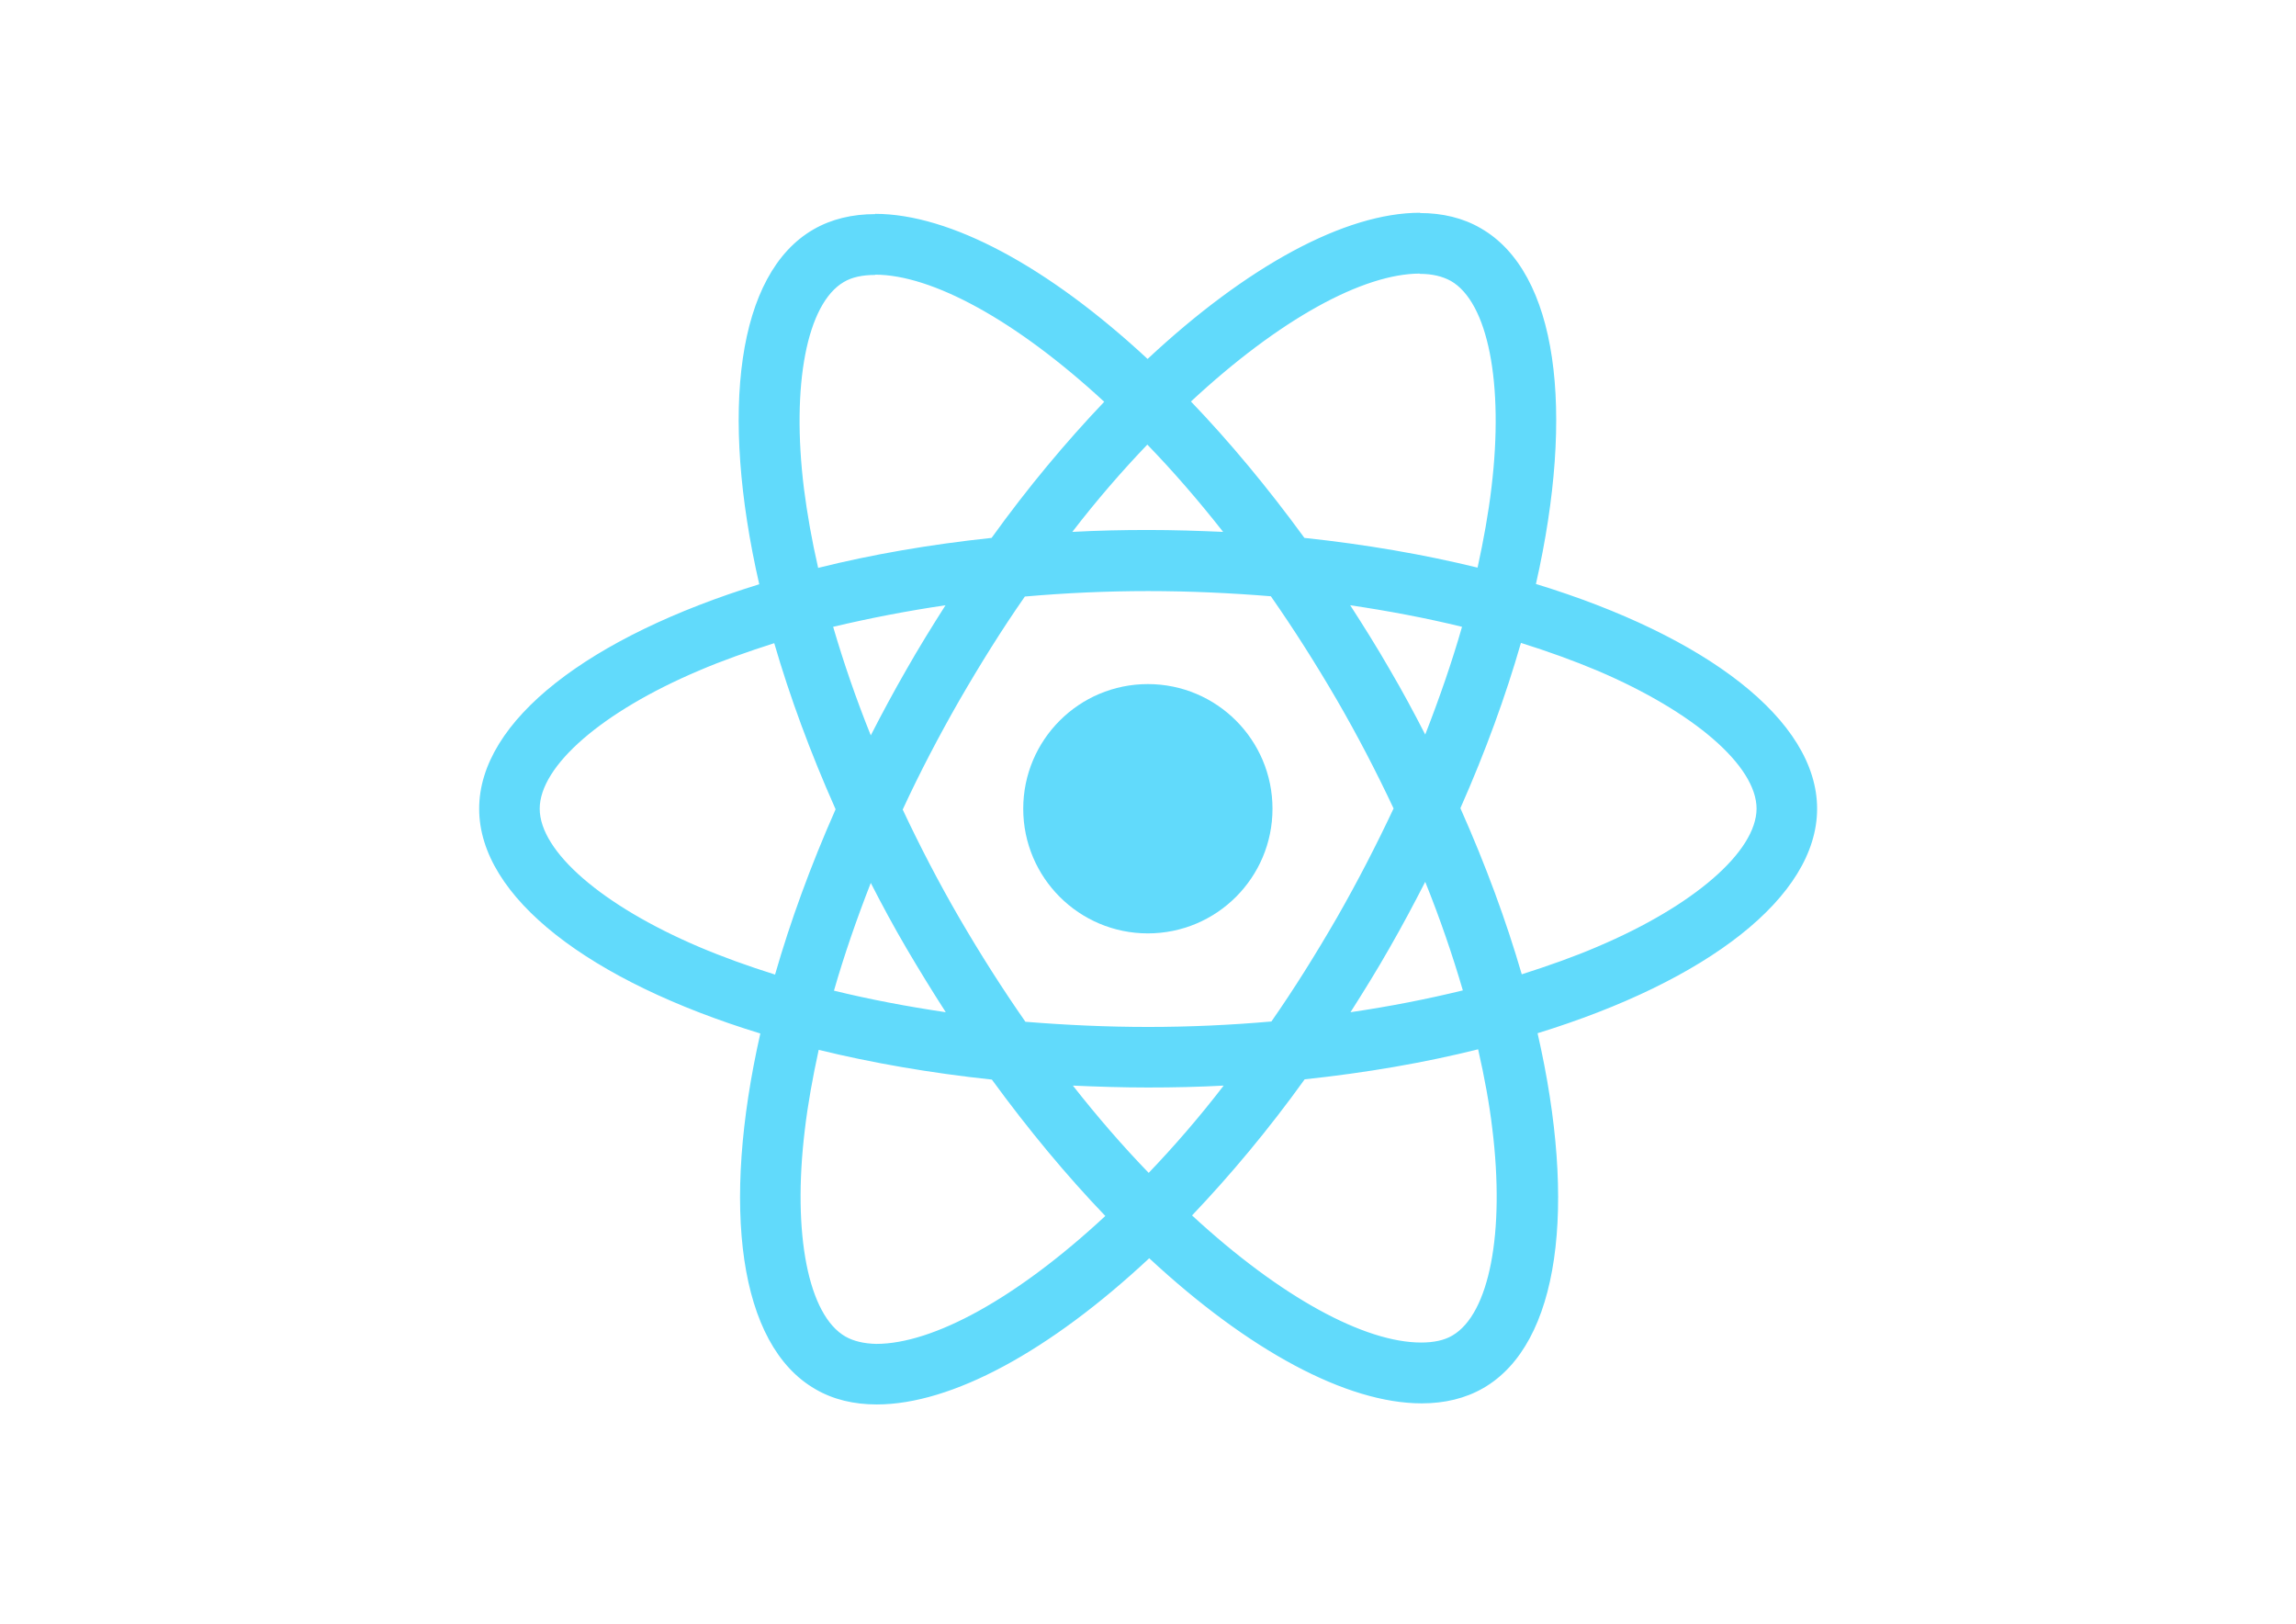
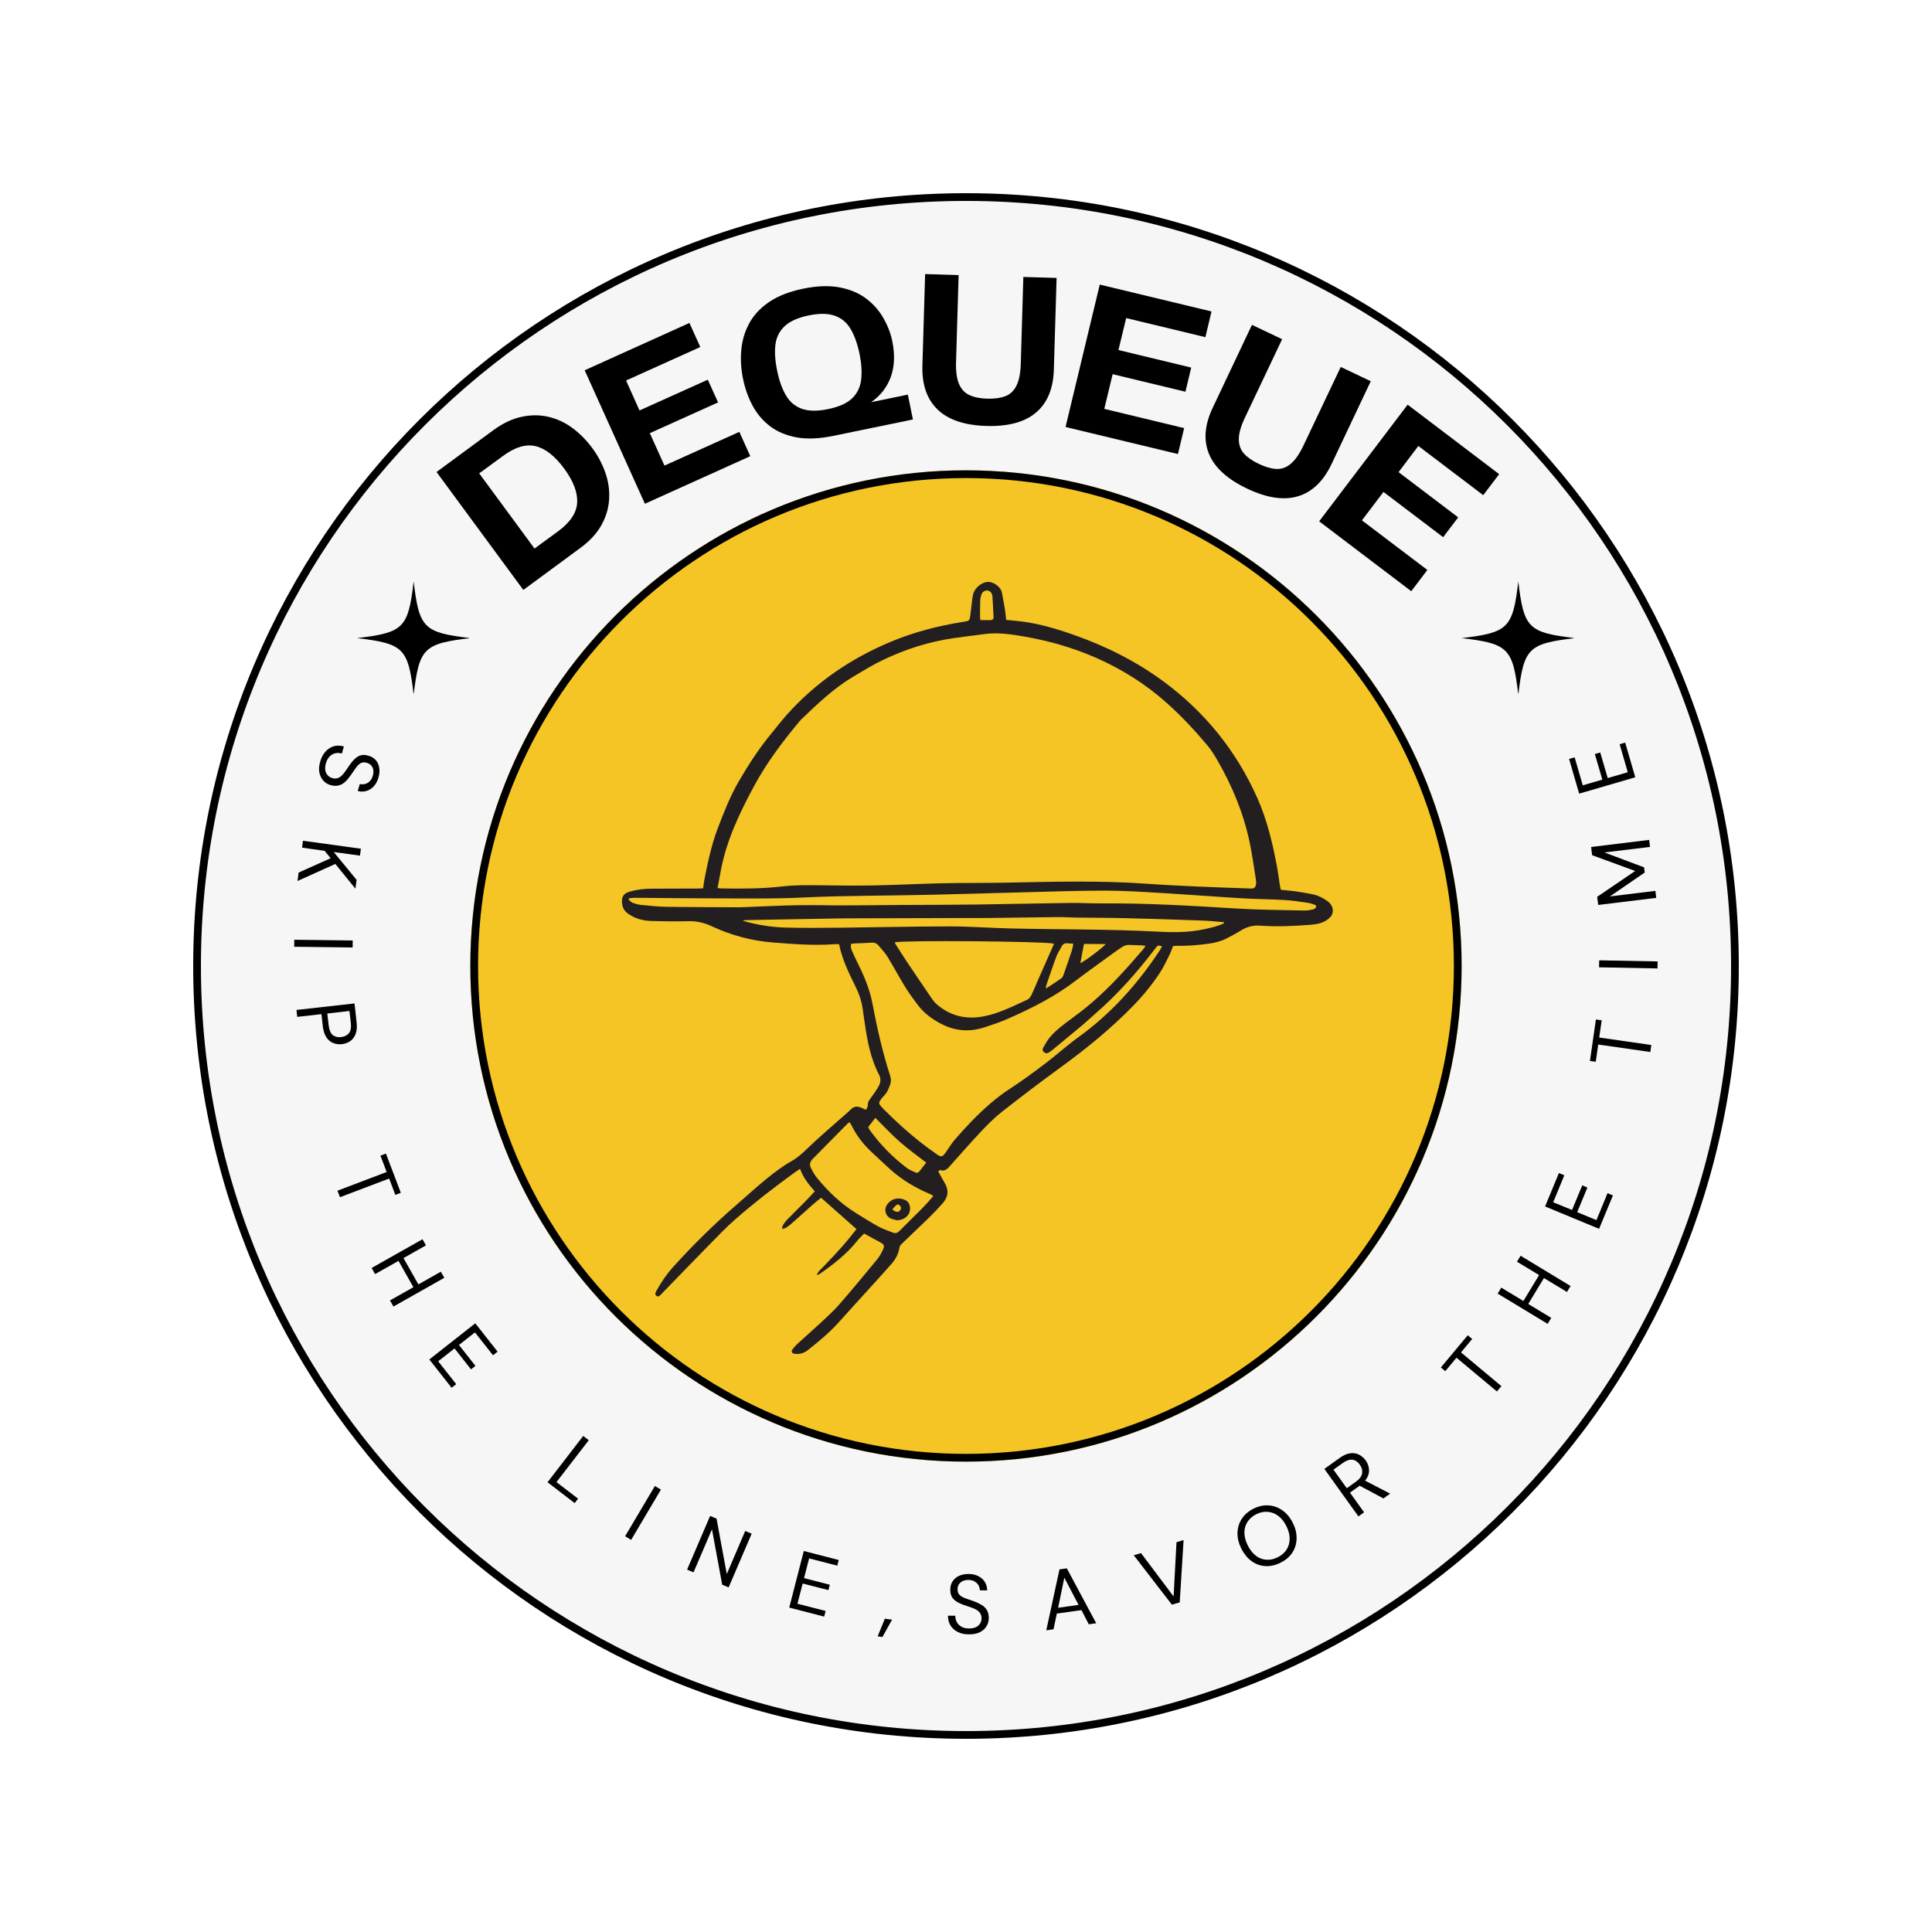
- <svg xmlns="http://www.w3.org/2000/svg" viewBox="0 0 841.9 595.3">
-   <g fill="#61DAFB">
-     <path d="M666.3 296.5c0-32.5-40.7-63.3-103.1-82.4 14.4-63.6 8-114.2-20.2-130.4-6.5-3.8-14.1-5.6-22.4-5.6v22.3c4.6 0 8.3.9 11.4 2.6 13.6 7.8 19.5 37.5 14.9 75.7-1.1 9.4-2.9 19.3-5.1 29.4-19.6-4.8-41-8.5-63.5-10.9-13.5-18.5-27.5-35.3-41.6-50 32.6-30.3 63.2-46.9 84-46.9V78c-27.5 0-63.5 19.6-99.9 53.6-36.4-33.8-72.4-53.2-99.9-53.2v22.3c20.7 0 51.4 16.5 84 46.6-14 14.7-28 31.4-41.3 49.9-22.6 2.4-44 6.1-63.6 11-2.3-10-4-19.7-5.2-29-4.7-38.2 1.1-67.9 14.6-75.8 3-1.8 6.9-2.6 11.5-2.6V78.5c-8.4 0-16 1.8-22.6 5.6-28.1 16.2-34.4 66.7-19.9 130.1-62.2 19.2-102.7 49.9-102.7 82.3 0 32.5 40.7 63.3 103.1 82.4-14.4 63.6-8 114.2 20.2 130.4 6.5 3.8 14.1 5.6 22.5 5.6 27.5 0 63.5-19.6 99.9-53.6 36.4 33.8 72.4 53.2 99.9 53.2 8.4 0 16-1.8 22.6-5.6 28.1-16.2 34.4-66.7 19.9-130.1 62-19.1 102.5-49.9 102.5-82.3zm-130.2-66.7c-3.7 12.9-8.3 26.2-13.5 39.5-4.1-8-8.4-16-13.1-24-4.6-8-9.5-15.8-14.4-23.4 14.2 2.1 27.9 4.7 41 7.9zm-45.8 106.5c-7.8 13.5-15.8 26.3-24.1 38.2-14.9 1.3-30 2-45.2 2-15.1 0-30.2-.7-45-1.9-8.3-11.9-16.4-24.6-24.2-38-7.6-13.1-14.5-26.4-20.8-39.8 6.2-13.4 13.2-26.8 20.7-39.9 7.8-13.5 15.8-26.3 24.1-38.2 14.9-1.3 30-2 45.2-2 15.1 0 30.2.7 45 1.9 8.3 11.9 16.4 24.6 24.2 38 7.6 13.1 14.5 26.4 20.8 39.8-6.3 13.4-13.2 26.8-20.7 39.9zm32.3-13c5.4 13.4 10 26.8 13.8 39.8-13.1 3.2-26.9 5.9-41.2 8 4.9-7.7 9.8-15.6 14.4-23.7 4.6-8 8.9-16.1 13-24.1zM421.2 430c-9.3-9.6-18.6-20.3-27.8-32 9 .4 18.2.7 27.5.7 9.4 0 18.7-.2 27.8-.7-9 11.7-18.3 22.4-27.5 32zm-74.4-58.9c-14.2-2.1-27.9-4.7-41-7.9 3.7-12.9 8.3-26.2 13.5-39.5 4.1 8 8.4 16 13.1 24 4.7 8 9.5 15.8 14.4 23.4zM420.7 163c9.3 9.6 18.6 20.3 27.8 32-9-.4-18.2-.7-27.5-.7-9.4 0-18.7.2-27.8.7 9-11.7 18.3-22.4 27.5-32zm-74 58.9c-4.9 7.7-9.8 15.6-14.4 23.7-4.6 8-8.9 16-13 24-5.4-13.4-10-26.8-13.8-39.8 13.1-3.1 26.9-5.8 41.2-7.9zm-90.5 125.2c-35.4-15.1-58.3-34.9-58.3-50.6 0-15.7 22.9-35.6 58.3-50.6 8.6-3.7 18-7 27.7-10.1 5.7 19.6 13.2 40 22.5 60.9-9.2 20.8-16.6 41.1-22.2 60.6-9.9-3.1-19.3-6.5-28-10.2zM310 490c-13.6-7.8-19.5-37.5-14.9-75.7 1.1-9.4 2.9-19.3 5.1-29.4 19.6 4.8 41 8.5 63.5 10.9 13.5 18.5 27.5 35.3 41.6 50-32.6 30.3-63.2 46.9-84 46.9-4.5-.1-8.3-1-11.3-2.7zm237.2-76.2c4.7 38.2-1.1 67.9-14.6 75.8-3 1.8-6.9 2.6-11.5 2.6-20.7 0-51.4-16.5-84-46.6 14-14.7 28-31.4 41.3-49.9 22.6-2.4 44-6.1 63.6-11 2.3 10.1 4.1 19.8 5.2 29.1zm38.5-66.7c-8.6 3.7-18 7-27.7 10.1-5.7-19.6-13.2-40-22.5-60.9 9.2-20.8 16.6-41.1 22.2-60.6 9.9 3.1 19.3 6.5 28.1 10.2 35.4 15.1 58.3 34.9 58.3 50.6-.1 15.7-23 35.6-58.4 50.6zM320.8 78.4z" />
-     <circle cx="420.9" cy="296.5" r="45.7" />
-     <path d="M520.5 78.1z" />
-   </g>
+ <svg xmlns="http://www.w3.org/2000/svg" width="500" zoomAndPan="magnify" viewBox="0 0 375 375" height="500" preserveAspectRatio="xMidYMid meet" version="1.0">
+   <defs>
+     <g />
+     <clipPath id="6018c66139">
+       <path d="M 37.5 37.5 L 337.5 37.5 L 337.5 337.5 L 37.5 337.5 Z M 37.5 37.5 " clip-rule="nonzero" />
+     </clipPath>
+     <clipPath id="5f23333860">
+       <path d="M 187.5 37.5 C 104.656 37.5 37.5 104.656 37.5 187.5 C 37.5 270.344 104.656 337.5 187.5 337.5 C 270.344 337.5 337.5 270.344 337.5 187.5 C 337.5 104.656 270.344 37.5 187.5 37.5 Z M 187.5 37.5 " clip-rule="nonzero" />
+     </clipPath>
+     <clipPath id="a6bf96ab4d">
+       <path d="M 91.289 91.289 L 283.711 91.289 L 283.711 283.711 L 91.289 283.711 Z M 91.289 91.289 " clip-rule="nonzero" />
+     </clipPath>
+     <clipPath id="8ae31420de">
+       <path d="M 187.5 91.289 C 134.363 91.289 91.289 134.363 91.289 187.5 C 91.289 240.637 134.363 283.711 187.5 283.711 C 240.637 283.711 283.711 240.637 283.711 187.5 C 283.711 134.363 240.637 91.289 187.5 91.289 Z M 187.5 91.289 " clip-rule="nonzero" />
+     </clipPath>
+     <clipPath id="6e539b2091">
+       <path d="M 91.289 91.289 L 283.699 91.289 L 283.699 283.699 L 91.289 283.699 Z M 91.289 91.289 " clip-rule="nonzero" />
+     </clipPath>
+     <clipPath id="e418432362">
+       <path d="M 187.496 91.289 C 134.363 91.289 91.289 134.363 91.289 187.496 C 91.289 240.629 134.363 283.699 187.496 283.699 C 240.629 283.699 283.699 240.629 283.699 187.496 C 283.699 134.363 240.629 91.289 187.496 91.289 Z M 187.496 91.289 " clip-rule="nonzero" />
+     </clipPath>
+     <clipPath id="bac389363c">
+       <path d="M 69.301 112.863 L 91.051 112.863 L 91.051 134.613 L 69.301 134.613 Z M 69.301 112.863 " clip-rule="nonzero" />
+     </clipPath>
+     <clipPath id="00733f9943">
+       <path d="M 283.711 112.863 L 305.461 112.863 L 305.461 134.613 L 283.711 134.613 Z M 283.711 112.863 " clip-rule="nonzero" />
+     </clipPath>
+     <clipPath id="ae78143a9e">
+       <path d="M 120.723 112.945 L 258.703 112.945 L 258.703 262.805 L 120.723 262.805 Z M 120.723 112.945 " clip-rule="nonzero" />
+     </clipPath>
+   </defs>
+   <g clip-path="url(#6018c66139)">
+     <g clip-path="url(#5f23333860)">
+       <path fill="#f6f6f6" d="M 37.5 37.5 L 337.5 37.5 L 337.5 337.5 L 37.5 337.5 Z M 37.5 37.5 " fill-opacity="1" fill-rule="nonzero" />
+       <path stroke-linecap="butt" transform="matrix(0.75, 0, 0, 0.75, 37.5, 37.5)" fill="none" stroke-linejoin="miter" d="M 200 0 C 89.542 0 -0 89.542 -0 200 C -0 310.458 89.542 400 200 400 C 310.458 400 400 310.458 400 200 C 400 89.542 310.458 0 200 0 Z M 200 0 " stroke="#000000" stroke-width="4" stroke-opacity="1" stroke-miterlimit="4" />
+     </g>
+   </g>
+   <g clip-path="url(#a6bf96ab4d)">
+     <g clip-path="url(#8ae31420de)">
+       <path fill="#f4c524" d="M 91.289 91.289 L 283.711 91.289 L 283.711 283.711 L 91.289 283.711 Z M 91.289 91.289 " fill-opacity="1" fill-rule="nonzero" />
+     </g>
+   </g>
+   <g clip-path="url(#6e539b2091)">
+     <g clip-path="url(#e418432362)">
+       <path stroke-linecap="butt" transform="matrix(0.75, 0, 0, 0.75, 91.2909, 91.29089)" fill="none" stroke-linejoin="miter" d="M 128.274 -0.002 C 57.43 -0.002 -0.002 57.43 -0.002 128.274 C -0.002 199.117 57.43 256.544 128.274 256.544 C 199.117 256.544 256.544 199.117 256.544 128.274 C 256.544 57.43 199.117 -0.002 128.274 -0.002 Z M 128.274 -0.002 " stroke="#000000" stroke-width="4" stroke-opacity="1" stroke-miterlimit="4" />
+     </g>
+   </g>
+   <g clip-path="url(#bac389363c)">
+     <path fill="#000000" d="M 80.293 112.863 C 79.223 121.918 78.352 122.785 69.301 123.855 C 69.32 123.859 69.336 123.863 69.355 123.863 C 78.355 124.934 79.223 125.816 80.293 134.848 C 81.363 125.797 82.23 124.93 91.285 123.855 C 82.23 122.785 81.363 121.918 80.293 112.863 Z M 80.293 112.863 " fill-opacity="1" fill-rule="nonzero" />
+   </g>
+   <g fill="#000000" fill-opacity="1">
+     <g transform="translate(99.57681, 115.974)">
+       <g>
+         <path d="M -3.828 -32.469 C -1.961 -33.832 -0.125 -34.703 1.688 -35.078 C 3.5 -35.461 5.238 -35.457 6.906 -35.062 C 8.582 -34.664 10.133 -33.938 11.562 -32.875 C 12.988 -31.812 14.258 -30.523 15.375 -29.016 C 16.488 -27.504 17.336 -25.906 17.922 -24.219 C 18.516 -22.531 18.758 -20.816 18.656 -19.078 C 18.551 -17.336 18.051 -15.66 17.156 -14.047 C 16.258 -12.43 14.879 -10.941 13.016 -9.578 L 2 -1.469 L -14.844 -24.359 Z M 8.781 -12.875 C 11.125 -14.602 12.348 -16.453 12.453 -18.422 C 12.555 -20.391 11.719 -22.586 9.938 -25.016 C 8.125 -27.473 6.27 -28.926 4.375 -29.375 C 2.477 -29.82 0.367 -29.188 -1.953 -27.469 L -6.562 -24.094 L 4.172 -9.5 Z M 8.781 -12.875 " />
+       </g>
+     </g>
+   </g>
+   <g fill="#000000" fill-opacity="1">
+     <g transform="translate(122.9103, 98.79385)">
+       <g>
+         <path d="M 6.062 -8.422 L 20.594 -14.969 L 22.719 -10.25 L 2.266 -1.016 L -9.422 -26.922 L 10.906 -36.109 L 13.016 -31.438 L -1.391 -24.938 L 1.219 -19.125 L 14.469 -25.094 L 16.469 -20.688 L 3.219 -14.719 Z M 6.062 -8.422 " />
+       </g>
+     </g>
+   </g>
+   <g fill="#000000" fill-opacity="1">
+     <g transform="translate(145.2416, 88.00057)">
+       <g>
+         <path d="M -1.016 -14.453 C -1.41 -16.348 -1.523 -18.211 -1.359 -20.047 C -1.203 -21.891 -0.691 -23.613 0.172 -25.219 C 1.047 -26.832 2.332 -28.219 4.031 -29.375 C 5.738 -30.539 7.953 -31.406 10.672 -31.969 C 13.336 -32.52 15.688 -32.602 17.719 -32.219 C 19.75 -31.832 21.461 -31.113 22.859 -30.062 C 24.254 -29.008 25.367 -27.754 26.203 -26.297 C 27.047 -24.836 27.629 -23.328 27.953 -21.766 C 28.484 -19.148 28.383 -16.836 27.656 -14.828 C 26.926 -12.828 25.656 -11.195 23.844 -9.938 L 30.969 -11.406 L 31.953 -6.578 L 16.547 -3.406 C 13.828 -2.844 11.457 -2.738 9.438 -3.094 C 7.426 -3.457 5.711 -4.164 4.297 -5.219 C 2.879 -6.281 1.738 -7.602 0.875 -9.188 C 0.008 -10.781 -0.617 -12.535 -1.016 -14.453 Z M 5.609 -16.031 C 5.992 -14.133 6.555 -12.551 7.297 -11.281 C 8.035 -10.008 9.066 -9.133 10.391 -8.656 C 11.711 -8.188 13.41 -8.164 15.484 -8.594 C 17.578 -9.02 19.125 -9.707 20.125 -10.656 C 21.133 -11.613 21.727 -12.82 21.906 -14.281 C 22.082 -15.75 21.977 -17.43 21.594 -19.328 C 21.188 -21.273 20.613 -22.875 19.875 -24.125 C 19.145 -25.375 18.129 -26.234 16.828 -26.703 C 15.523 -27.18 13.828 -27.207 11.734 -26.781 C 9.66 -26.352 8.109 -25.66 7.078 -24.703 C 6.055 -23.754 5.453 -22.555 5.266 -21.109 C 5.086 -19.672 5.203 -17.977 5.609 -16.031 Z M 5.609 -16.031 " />
+       </g>
+     </g>
+   </g>
+   <g fill="#000000" fill-opacity="1">
+     <g transform="translate(176.3807, 81.53924)">
+       <g>
+         <path d="M 2.656 -10.578 L 3.188 -28.344 L 9.688 -28.141 L 9.188 -11.281 C 9.133 -9.457 9.328 -8.031 9.766 -7 C 10.211 -5.977 10.891 -5.258 11.797 -4.844 C 12.711 -4.426 13.875 -4.195 15.281 -4.156 C 16.676 -4.125 17.836 -4.285 18.766 -4.641 C 19.691 -4.992 20.406 -5.672 20.906 -6.672 C 21.414 -7.68 21.695 -9.098 21.75 -10.922 L 22.25 -27.781 L 28.703 -27.594 L 28.172 -9.828 C 28.066 -6.129 26.922 -3.348 24.734 -1.484 C 22.555 0.379 19.352 1.254 15.125 1.141 C 10.875 1.016 7.707 -0.039 5.625 -2.031 C 3.539 -4.031 2.551 -6.879 2.656 -10.578 Z M 2.656 -10.578 " />
+       </g>
+     </g>
+   </g>
+   <g fill="#000000" fill-opacity="1">
+     <g transform="translate(204.4023, 82.30004)">
+       <g>
+         <path d="M 9.938 -2.938 L 25.438 0.797 L 24.234 5.828 L 2.422 0.578 L 9.062 -27.062 L 30.75 -21.844 L 29.562 -16.859 L 14.188 -20.562 L 12.688 -14.359 L 26.812 -10.953 L 25.688 -6.266 L 11.562 -9.672 Z M 9.938 -2.938 " />
+       </g>
+     </g>
+   </g>
+   <g fill="#000000" fill-opacity="1">
+     <g transform="translate(228.7052, 87.74342)">
+       <g>
+         <path d="M 6.688 -8.609 L 14.297 -24.688 L 20.156 -21.906 L 12.922 -6.656 C 12.141 -5.008 11.75 -3.625 11.75 -2.5 C 11.75 -1.375 12.082 -0.441 12.75 0.297 C 13.414 1.035 14.383 1.707 15.656 2.312 C 16.914 2.906 18.047 3.227 19.047 3.281 C 20.047 3.332 20.973 3 21.828 2.281 C 22.691 1.562 23.516 0.379 24.297 -1.266 L 31.531 -16.516 L 37.359 -13.75 L 29.75 2.328 C 28.164 5.66 26 7.742 23.25 8.578 C 20.5 9.41 17.211 8.922 13.391 7.109 C 9.547 5.285 7.07 3.039 5.969 0.375 C 4.863 -2.281 5.102 -5.273 6.688 -8.609 Z M 6.688 -8.609 " />
+       </g>
+     </g>
+   </g>
+   <g fill="#000000" fill-opacity="1">
+     <g transform="translate(254.0649, 99.68796)">
+       <g>
+         <path d="M 10.281 1.312 L 22.984 10.938 L 19.859 15.062 L 1.984 1.5 L 19.156 -21.141 L 36.922 -7.656 L 33.828 -3.578 L 21.234 -13.125 L 17.391 -8.047 L 28.969 0.734 L 26.047 4.578 L 14.469 -4.203 Z M 10.281 1.312 " />
+       </g>
+     </g>
+   </g>
+   <g fill="#000000" fill-opacity="1">
+     <g transform="translate(63.68465, 143.2473)">
+       <g>
+         <path d="M -1.531 4.578 C -1.301 3.773 -0.953 3.117 -0.484 2.609 C -0.023 2.109 0.504 1.77 1.109 1.594 C 1.723 1.426 2.375 1.441 3.062 1.641 L 2.672 3.016 C 2.242 2.891 1.82 2.867 1.406 2.953 C 1 3.047 0.633 3.25 0.312 3.562 C -0.008 3.883 -0.254 4.328 -0.422 4.891 C -0.641 5.629 -0.629 6.254 -0.391 6.766 C -0.148 7.273 0.234 7.609 0.766 7.766 C 1.191 7.891 1.562 7.895 1.875 7.781 C 2.195 7.664 2.484 7.473 2.734 7.203 C 2.992 6.941 3.242 6.625 3.484 6.25 C 3.734 5.875 4.004 5.484 4.297 5.078 C 4.836 4.316 5.379 3.797 5.922 3.516 C 6.461 3.242 7.082 3.211 7.781 3.422 C 8.363 3.566 8.844 3.844 9.219 4.25 C 9.594 4.664 9.828 5.164 9.922 5.75 C 10.023 6.344 9.973 6.992 9.766 7.703 C 9.566 8.391 9.258 8.953 8.844 9.391 C 8.438 9.836 7.961 10.133 7.422 10.281 C 6.879 10.438 6.32 10.438 5.75 10.281 L 6.156 8.922 C 6.445 9.004 6.758 9.008 7.094 8.938 C 7.438 8.875 7.75 8.707 8.031 8.438 C 8.32 8.176 8.535 7.812 8.672 7.344 C 8.859 6.75 8.848 6.219 8.641 5.75 C 8.43 5.281 8.055 4.969 7.516 4.812 C 7.047 4.676 6.645 4.703 6.312 4.891 C 5.988 5.078 5.676 5.383 5.375 5.812 C 5.082 6.25 4.738 6.742 4.344 7.297 C 4.02 7.766 3.672 8.172 3.297 8.516 C 2.93 8.859 2.516 9.086 2.047 9.203 C 1.578 9.328 1.035 9.301 0.422 9.125 C -0.086 8.977 -0.531 8.703 -0.906 8.297 C -1.289 7.891 -1.551 7.367 -1.688 6.734 C -1.82 6.109 -1.77 5.391 -1.531 4.578 Z M -1.531 4.578 " />
+       </g>
+     </g>
+   </g>
+   <g fill="#000000" fill-opacity="1">
+     <g transform="translate(58.98126, 162.0013)">
+       <g>
+         <path d="M -0.172 1.188 L 11.062 2.734 L 10.891 4.078 L 5.797 3.375 L 10.234 8.781 L 10 10.484 L 6.109 5.688 L -1.234 9 L -1.016 7.359 L 5.203 4.578 L 4.031 3.141 L -0.344 2.531 Z M -0.172 1.188 " />
+       </g>
+     </g>
+   </g>
+   <g fill="#000000" fill-opacity="1">
+     <g transform="translate(57.13508, 181.2022)">
+       <g>
+         <path d="M -0.016 1.203 L 11.328 1.344 L 11.312 2.703 L -0.031 2.562 Z M -0.016 1.203 " />
+       </g>
+     </g>
+   </g>
+   <g fill="#000000" fill-opacity="1">
+     <g transform="translate(57.40519, 194.8281)">
+       <g>
+         <path d="M 0.141 1.203 L 11.406 -0.062 L 11.812 3.625 C 11.914 4.5 11.852 5.238 11.625 5.844 C 11.406 6.445 11.062 6.91 10.594 7.234 C 10.125 7.566 9.582 7.77 8.969 7.844 C 8.352 7.906 7.785 7.832 7.266 7.625 C 6.742 7.414 6.301 7.039 5.938 6.5 C 5.582 5.957 5.352 5.242 5.25 4.359 L 4.984 2.016 L 0.281 2.547 Z M 6.125 1.891 L 6.391 4.203 C 6.492 5.098 6.754 5.719 7.172 6.062 C 7.598 6.406 8.145 6.539 8.812 6.469 C 9.488 6.383 9.992 6.129 10.328 5.703 C 10.672 5.273 10.789 4.613 10.688 3.719 L 10.422 1.406 Z M 6.125 1.891 " />
+       </g>
+     </g>
+   </g>
+   <g fill="#000000" fill-opacity="1">
+     <g transform="translate(60.33197, 213.8531)">
+       <g />
+     </g>
+   </g>
+   <g fill="#000000" fill-opacity="1">
+     <g transform="translate(64.12722, 227.5023)">
+       <g>
+         <path d="M 1.375 3.609 L 10.922 -0.016 L 9.719 -3.188 L 10.781 -3.594 L 13.672 4.016 L 12.609 4.422 L 11.406 1.25 L 1.859 4.875 Z M 1.375 3.609 " />
+       </g>
+     </g>
+   </g>
+   <g fill="#000000" fill-opacity="1">
+     <g transform="translate(71.53764, 245.0673)">
+       <g>
+         <path d="M 0.594 1.047 L 10.469 -4.531 L 11.141 -3.344 L 6.781 -0.875 L 9.672 4.234 L 14.031 1.766 L 14.703 2.953 L 4.828 8.531 L 4.156 7.344 L 8.703 4.781 L 5.812 -0.328 L 1.266 2.234 Z M 0.594 1.047 " />
+       </g>
+     </g>
+   </g>
+   <g fill="#000000" fill-opacity="1">
+     <g transform="translate(82.58119, 262.9154)">
+       <g>
+         <path d="M 0.75 0.953 L 9.672 -6.062 L 14 -0.562 L 13.109 0.141 L 9.609 -4.297 L 6.5 -1.859 L 9.703 2.203 L 8.844 2.875 L 5.641 -1.188 L 2.469 1.312 L 5.969 5.75 L 5.078 6.453 Z M 0.75 0.953 " />
+       </g>
+     </g>
+   </g>
+   <g fill="#000000" fill-opacity="1">
+     <g transform="translate(94.92097, 277.3683)">
+       <g />
+     </g>
+   </g>
+   <g fill="#000000" fill-opacity="1">
+     <g transform="translate(105.323, 286.9693)">
+       <g>
+         <path d="M 0.953 0.734 L 7.875 -8.25 L 8.953 -7.422 L 2.688 0.703 L 6.875 3.922 L 6.219 4.781 Z M 0.953 0.734 " />
+       </g>
+     </g>
+   </g>
+   <g fill="#000000" fill-opacity="1">
+     <g transform="translate(120.3, 297.5749)">
+       <g>
+         <path d="M 1.031 0.609 L 6.812 -9.141 L 7.984 -8.438 L 2.203 1.312 Z M 1.031 0.609 " />
+       </g>
+     </g>
+   </g>
+   <g fill="#000000" fill-opacity="1">
+     <g transform="translate(132.2542, 304.1933)">
+       <g>
+         <path d="M 1.109 0.469 L 5.578 -9.953 L 6.828 -9.422 L 8.812 1.328 L 12.391 -7.031 L 13.641 -6.5 L 9.172 3.922 L 7.922 3.391 L 5.938 -7.359 L 2.359 1 Z M 1.109 0.469 " />
+       </g>
+     </g>
+   </g>
+   <g fill="#000000" fill-opacity="1">
+     <g transform="translate(152.0172, 311.7346)">
+       <g>
+         <path d="M 1.172 0.297 L 4 -10.688 L 10.781 -8.938 L 10.5 -7.844 L 5.031 -9.25 L 4.047 -5.422 L 9.047 -4.141 L 8.781 -3.094 L 3.781 -4.375 L 2.766 -0.453 L 8.234 0.953 L 7.953 2.047 Z M 1.172 0.297 " />
+       </g>
+     </g>
+   </g>
+   <g fill="#000000" fill-opacity="1">
+     <g transform="translate(170.5736, 315.7099)">
+       <g>
+         <path d="M -0.219 1.906 L 1.172 -1.516 L 2.578 -1.328 L 0.703 2.031 Z M -0.219 1.906 " />
+       </g>
+     </g>
+   </g>
+   <g fill="#000000" fill-opacity="1">
+     <g transform="translate(183.2478, 316.9915)">
+       <g>
+         <path d="M 4.812 0.234 C 3.977 0.234 3.254 0.078 2.641 -0.234 C 2.035 -0.547 1.566 -0.969 1.234 -1.5 C 0.91 -2.039 0.75 -2.672 0.75 -3.391 L 2.172 -3.375 C 2.172 -2.926 2.27 -2.516 2.469 -2.141 C 2.664 -1.773 2.961 -1.477 3.359 -1.25 C 3.754 -1.02 4.242 -0.906 4.828 -0.906 C 5.598 -0.895 6.191 -1.07 6.609 -1.438 C 7.035 -1.801 7.254 -2.258 7.266 -2.812 C 7.273 -3.258 7.18 -3.617 6.984 -3.891 C 6.785 -4.172 6.523 -4.398 6.203 -4.578 C 5.879 -4.754 5.504 -4.91 5.078 -5.047 C 4.648 -5.18 4.203 -5.332 3.734 -5.5 C 2.859 -5.812 2.211 -6.191 1.797 -6.641 C 1.391 -7.098 1.191 -7.688 1.203 -8.406 C 1.191 -9.008 1.332 -9.547 1.625 -10.016 C 1.926 -10.492 2.344 -10.859 2.875 -11.109 C 3.414 -11.359 4.055 -11.484 4.797 -11.484 C 5.516 -11.473 6.141 -11.328 6.672 -11.047 C 7.211 -10.773 7.629 -10.398 7.922 -9.922 C 8.211 -9.441 8.359 -8.898 8.359 -8.297 L 6.938 -8.312 C 6.938 -8.625 6.859 -8.93 6.703 -9.234 C 6.547 -9.547 6.301 -9.801 5.969 -10 C 5.645 -10.207 5.238 -10.316 4.75 -10.328 C 4.125 -10.336 3.613 -10.18 3.219 -9.859 C 2.82 -9.535 2.617 -9.094 2.609 -8.531 C 2.609 -8.039 2.742 -7.664 3.016 -7.406 C 3.285 -7.145 3.664 -6.926 4.156 -6.75 C 4.656 -6.582 5.227 -6.383 5.875 -6.156 C 6.406 -5.957 6.883 -5.723 7.312 -5.453 C 7.75 -5.191 8.086 -4.852 8.328 -4.438 C 8.566 -4.031 8.68 -3.508 8.672 -2.875 C 8.672 -2.332 8.523 -1.82 8.234 -1.344 C 7.953 -0.863 7.523 -0.477 6.953 -0.188 C 6.379 0.102 5.664 0.242 4.812 0.234 Z M 4.812 0.234 " />
+       </g>
+     </g>
+   </g>
+   <g fill="#000000" fill-opacity="1">
+     <g transform="translate(202.599, 316.5069)">
+       <g>
+         <path d="M 0.484 -0.062 L 3.047 -11.891 L 4.469 -12.094 L 10.172 -1.438 L 8.734 -1.234 L 7.312 -3.984 L 2.531 -3.312 L 1.891 -0.266 Z M 2.781 -4.438 L 6.75 -5 L 3.984 -10.281 Z M 2.781 -4.438 " />
+       </g>
+     </g>
+   </g>
+   <g fill="#000000" fill-opacity="1">
+     <g transform="translate(223.0456, 312.8274)">
+       <g>
+         <path d="M 4.422 -1.359 L -2.984 -10.953 L -1.578 -11.375 L 4.75 -2.953 L 5.312 -13.484 L 6.688 -13.906 L 5.938 -1.812 Z M 4.422 -1.359 " />
+       </g>
+     </g>
+   </g>
+   <g fill="#000000" fill-opacity="1">
+     <g transform="translate(242.7748, 305.9939)">
+       <g>
+         <path d="M 5.766 -2.672 C 4.766 -2.172 3.781 -1.953 2.812 -2.016 C 1.844 -2.078 0.953 -2.398 0.141 -2.984 C -0.66 -3.578 -1.32 -4.391 -1.844 -5.422 C -2.352 -6.453 -2.598 -7.461 -2.578 -8.453 C -2.555 -9.453 -2.281 -10.363 -1.75 -11.188 C -1.219 -12.008 -0.453 -12.672 0.547 -13.172 C 1.547 -13.66 2.531 -13.867 3.5 -13.797 C 4.469 -13.723 5.359 -13.395 6.172 -12.812 C 6.984 -12.238 7.645 -11.438 8.156 -10.406 C 8.676 -9.375 8.922 -8.352 8.891 -7.344 C 8.867 -6.344 8.594 -5.438 8.062 -4.625 C 7.531 -3.812 6.766 -3.16 5.766 -2.672 Z M 5.234 -3.734 C 5.973 -4.098 6.539 -4.586 6.938 -5.203 C 7.344 -5.828 7.547 -6.531 7.547 -7.312 C 7.555 -8.094 7.344 -8.914 6.906 -9.781 C 6.477 -10.645 5.953 -11.305 5.328 -11.766 C 4.703 -12.234 4.02 -12.492 3.281 -12.547 C 2.551 -12.609 1.816 -12.457 1.078 -12.094 C 0.336 -11.719 -0.234 -11.219 -0.641 -10.594 C -1.047 -9.969 -1.242 -9.27 -1.234 -8.5 C -1.234 -7.727 -1.02 -6.91 -0.594 -6.047 C -0.156 -5.18 0.367 -4.508 0.984 -4.031 C 1.598 -3.562 2.273 -3.301 3.016 -3.25 C 3.754 -3.195 4.492 -3.359 5.234 -3.734 Z M 5.234 -3.734 " />
+       </g>
+     </g>
+   </g>
+   <g fill="#000000" fill-opacity="1">
+     <g transform="translate(262.6854, 295.0364)">
+       <g>
+         <path d="M 0.984 -0.703 L -5.625 -9.922 L -2.656 -12.047 C -1.938 -12.566 -1.266 -12.867 -0.641 -12.953 C -0.023 -13.047 0.539 -12.961 1.062 -12.703 C 1.582 -12.453 2.023 -12.078 2.391 -11.578 C 2.805 -11.004 3.023 -10.367 3.047 -9.672 C 3.066 -8.984 2.812 -8.305 2.281 -7.641 L 7.141 -5.125 L 5.844 -4.188 L 1.234 -6.656 L 1.156 -6.609 L -0.656 -5.312 L 2.078 -1.5 Z M -1.281 -6.172 L 0.516 -7.453 C 1.223 -7.961 1.617 -8.504 1.703 -9.078 C 1.785 -9.66 1.633 -10.219 1.25 -10.75 C 0.863 -11.301 0.395 -11.617 -0.156 -11.703 C -0.707 -11.785 -1.348 -11.566 -2.078 -11.047 L -3.859 -9.781 Z M -1.281 -6.172 " />
+       </g>
+     </g>
+   </g>
+   <g fill="#000000" fill-opacity="1">
+     <g transform="translate(278.034, 283.039)">
+       <g />
+     </g>
+   </g>
+   <g fill="#000000" fill-opacity="1">
+     <g transform="translate(288.0783, 273.0481)">
+       <g>
+         <path d="M 2.469 -2.969 L -5.375 -9.516 L -7.547 -6.906 L -8.406 -7.625 L -3.188 -13.875 L -2.328 -13.156 L -4.5 -10.547 L 3.344 -4 Z M 2.469 -2.969 " />
+       </g>
+     </g>
+   </g>
+   <g fill="#000000" fill-opacity="1">
+     <g transform="translate(299.771, 257.9901)">
+       <g>
+         <path d="M 0.625 -1.031 L -9.078 -6.906 L -8.375 -8.062 L -4.078 -5.469 L -1.031 -10.5 L -5.328 -13.094 L -4.625 -14.25 L 5.078 -8.375 L 4.375 -7.219 L -0.094 -9.922 L -3.141 -4.891 L 1.328 -2.188 Z M 0.625 -1.031 " />
+       </g>
+     </g>
+   </g>
+   <g fill="#000000" fill-opacity="1">
+     <g transform="translate(309.9288, 239.6235)">
+       <g>
+         <path d="M 0.453 -1.109 L -10.031 -5.453 L -7.344 -11.938 L -6.297 -11.5 L -8.453 -6.266 L -4.797 -4.766 L -2.812 -9.547 L -1.812 -9.125 L -3.797 -4.344 L -0.062 -2.797 L 2.094 -8.031 L 3.141 -7.594 Z M 0.453 -1.109 " />
+       </g>
+     </g>
+   </g>
+   <g fill="#000000" fill-opacity="1">
+     <g transform="translate(316.4868, 221.7858)">
+       <g />
+     </g>
+   </g>
+   <g fill="#000000" fill-opacity="1">
+     <g transform="translate(319.7796, 208.0068)">
+       <g>
+         <path d="M 0.547 -3.812 L -9.562 -5.266 L -10.047 -1.922 L -11.172 -2.078 L -10.016 -10.125 L -8.891 -9.969 L -9.375 -6.625 L 0.734 -5.172 Z M 0.547 -3.812 " />
+       </g>
+     </g>
+   </g>
+   <g fill="#000000" fill-opacity="1">
+     <g transform="translate(321.7013, 189.1751)">
+       <g>
+         <path d="M 0.016 -1.203 L -11.328 -1.422 L -11.297 -2.781 L 0.047 -2.562 Z M 0.016 -1.203 " />
+       </g>
+     </g>
+   </g>
+   <g fill="#000000" fill-opacity="1">
+     <g transform="translate(321.6197, 175.4622)">
+       <g>
+         <path d="M -0.141 -1.188 L -11.406 0.188 L -11.609 -1.391 L -4.234 -6.406 L -12.594 -9.469 L -12.781 -11.062 L -1.516 -12.438 L -1.359 -11.078 L -10.203 -10 L -2.5 -7.109 L -2.375 -6.109 L -9.141 -1.469 L -0.312 -2.547 Z M -0.141 -1.188 " />
+       </g>
+     </g>
+   </g>
+   <g fill="#000000" fill-opacity="1">
+     <g transform="translate(317.747, 152.0281)">
+       <g>
+         <path d="M -0.344 -1.156 L -11.234 2.016 L -13.188 -4.719 L -12.109 -5.031 L -10.531 0.406 L -6.734 -0.703 L -8.188 -5.672 L -7.141 -5.969 L -5.688 -1 L -1.797 -2.141 L -3.375 -7.578 L -2.297 -7.891 Z M -0.344 -1.156 " />
+       </g>
+     </g>
+   </g>
+   <g clip-path="url(#00733f9943)">
+     <path fill="#000000" d="M 294.703 112.863 C 293.629 121.918 292.762 122.785 283.711 123.855 C 283.727 123.859 283.746 123.863 283.766 123.863 C 292.766 124.934 293.633 125.816 294.703 134.848 C 295.773 125.797 296.641 124.93 305.695 123.855 C 296.641 122.785 295.773 121.918 294.703 112.863 Z M 294.703 112.863 " fill-opacity="1" fill-rule="nonzero" />
+   </g>
+   <g clip-path="url(#ae78143a9e)">
+     <path fill="#231f20" d="M 210.398 183.215 C 210.16 184.488 209.93 185.711 209.691 186.965 C 210.602 186.559 214.309 183.758 214.598 183.242 C 213.16 183.234 211.754 183.227 210.398 183.215 Z M 190.289 120.355 C 190.984 120.359 191.57 120.363 192.156 120.367 C 192.535 120.367 192.871 120.25 192.852 119.812 C 192.793 118.398 192.703 116.984 192.621 115.57 C 192.617 115.512 192.582 115.453 192.562 115.395 C 192.41 114.941 192.098 114.668 191.621 114.617 C 191.199 114.574 190.688 114.871 190.523 115.324 C 190.379 115.723 190.281 116.156 190.262 116.582 C 190.219 117.629 190.23 118.676 190.227 119.727 C 190.227 119.902 190.262 120.078 190.289 120.355 Z M 203.02 191.883 C 204.105 191.164 205.062 190.555 205.984 189.902 C 206.191 189.754 206.34 189.465 206.43 189.211 C 206.988 187.641 207.531 186.062 208.055 184.477 C 208.184 184.082 208.227 183.656 208.328 183.16 C 207.887 183.137 207.551 183.137 207.223 183.098 C 206.703 183.035 206.324 183.203 206.078 183.68 C 205.727 184.363 205.281 185.016 205.012 185.73 C 204.328 187.551 203.719 189.402 203.086 191.246 C 203.039 191.379 203.055 191.531 203.02 191.883 Z M 179.785 225.668 C 178.035 224.301 176.242 223.031 174.602 221.586 C 172.969 220.152 171.488 218.543 169.906 216.973 C 169.438 217.578 168.973 218.176 168.512 218.773 C 168.645 219.016 168.73 219.219 168.855 219.391 C 170.898 222.227 173.324 224.684 176.121 226.777 C 176.582 227.121 177.16 227.312 177.688 227.566 C 177.977 227.707 178.219 227.648 178.422 227.391 C 178.875 226.812 179.332 226.242 179.785 225.668 Z M 237.559 179.215 C 237.562 179.145 237.566 179.074 237.57 179.004 C 236.25 178.895 234.934 178.734 233.609 178.688 C 228.684 178.512 223.758 178.344 218.832 178.223 C 215.422 178.137 212.012 178.145 208.602 178.098 C 207.551 178.086 206.496 177.992 205.445 178.004 C 200.855 178.051 196.27 178.129 191.68 178.184 C 189.758 178.203 187.836 178.184 185.914 178.191 C 178.723 178.211 171.527 178.23 164.336 178.25 C 163.715 178.254 163.094 178.266 162.473 178.273 C 160.336 178.312 158.199 178.352 156.059 178.387 C 152.281 178.453 148.5 178.52 144.723 178.594 C 144.535 178.602 144.352 178.68 144.168 178.723 C 146.926 179.516 149.711 179.969 152.527 180.043 C 156.09 180.133 159.656 180.102 163.223 180.062 C 170.262 179.992 177.297 179.82 184.336 179.812 C 188.051 179.809 191.77 180.094 195.488 180.191 C 205.215 180.453 214.953 180.309 224.68 180.832 C 227.711 180.996 230.758 181.012 233.758 180.359 C 235.055 180.074 236.352 179.789 237.559 179.215 Z M 164.922 217.82 C 164.746 217.934 164.602 217.996 164.504 218.098 C 162.238 220.387 159.969 222.672 157.719 224.973 C 157.25 225.453 157.074 226.07 157.391 226.688 C 157.738 227.371 158.113 228.062 158.598 228.648 C 160.77 231.297 163.223 233.648 166.152 235.461 C 167.598 236.359 169.039 237.27 170.535 238.086 C 171.422 238.566 172.402 238.871 173.344 239.258 C 173.883 239.477 174.254 239.27 174.645 238.867 C 176.051 237.43 177.504 236.039 178.922 234.613 C 179.699 233.832 180.441 233.016 181.125 232.176 C 181.016 232.047 180.984 231.984 180.934 231.961 C 180.742 231.863 180.543 231.777 180.344 231.691 C 177.652 230.539 175.156 229.055 172.957 227.117 C 171.75 226.051 170.609 224.906 169.414 223.832 C 167.738 222.324 166.363 220.59 165.348 218.57 C 165.227 218.332 165.082 218.102 164.922 217.82 Z M 122.141 174.34 C 122.105 174.441 122.066 174.539 122.027 174.637 C 122.277 174.836 122.492 175.109 122.773 175.215 C 123.293 175.414 123.84 175.582 124.387 175.637 C 126.02 175.801 127.656 175.984 129.297 176.008 C 134.008 176.082 138.719 176.078 143.43 176.105 C 143.867 176.105 144.301 176.086 144.734 176.066 C 148.078 175.941 151.418 175.762 154.766 175.699 C 157.738 175.648 160.715 175.746 163.691 175.738 C 167.473 175.73 171.254 175.676 175.035 175.652 C 179.719 175.625 184.398 175.637 189.082 175.574 C 195.25 175.492 201.418 175.34 207.586 175.262 C 209.723 175.23 211.863 175.367 214 175.352 C 222.656 175.285 231.289 175.809 239.926 176.34 C 244.344 176.613 248.785 176.625 253.215 176.73 C 253.766 176.742 254.328 176.641 254.863 176.516 C 255.094 176.461 255.395 176.238 255.453 176.031 C 255.551 175.684 255.168 175.605 254.918 175.523 C 254.562 175.402 254.207 175.285 253.84 175.234 C 252.336 175.031 250.836 174.781 249.324 174.691 C 246.602 174.531 243.871 174.527 241.148 174.363 C 236.043 174.059 230.945 173.66 225.84 173.355 C 222.098 173.133 218.352 172.875 214.605 172.871 C 209.305 172.863 204.008 173.062 198.707 173.195 C 192.852 173.34 186.996 173.516 181.137 173.664 C 172.648 173.879 164.152 173.801 155.664 174.215 C 150.652 174.465 145.621 174.383 140.602 174.383 C 134.805 174.379 129.004 174.305 123.207 174.262 C 122.852 174.262 122.496 174.316 122.141 174.34 Z M 173.656 182.906 C 173.711 183.02 173.75 183.129 173.812 183.223 C 174.527 184.348 175.227 185.48 175.969 186.59 C 177.621 189.059 179.289 191.52 180.973 193.973 C 181.25 194.375 181.598 194.75 181.973 195.062 C 184.566 197.23 187.559 197.902 190.84 197.293 C 193.891 196.727 196.625 195.297 199.41 194.035 C 199.734 193.887 200.016 193.5 200.18 193.16 C 200.668 192.16 201.082 191.121 201.531 190.102 C 202.531 187.836 203.531 185.574 204.531 183.312 C 204.547 183.273 204.504 183.203 204.488 183.148 C 202.145 182.695 175.523 182.473 173.656 182.906 Z M 165.215 183.18 C 165.023 183.84 165.273 184.355 165.496 184.855 C 165.965 185.902 166.469 186.93 166.973 187.961 C 168.047 190.172 168.902 192.461 169.359 194.883 C 170.25 199.605 171.316 204.281 172.793 208.859 C 172.984 209.445 172.969 210.008 172.754 210.586 C 172.473 211.34 172.188 212.09 171.59 212.676 C 171.348 212.914 171.141 213.191 170.938 213.465 C 170.555 213.969 170.559 214.199 170.969 214.695 C 171.184 214.957 171.43 215.199 171.672 215.441 C 173.793 217.574 176.012 219.605 178.371 221.477 C 179.461 222.344 180.582 223.176 181.727 223.973 C 182.73 224.668 182.906 224.609 183.598 223.637 C 184.172 222.828 184.676 221.961 185.32 221.215 C 187.473 218.73 189.723 216.336 192.223 214.188 C 193.473 213.117 194.766 212.137 196.152 211.238 C 198.516 209.707 200.781 208.02 203.027 206.32 C 205.125 204.727 207.07 202.934 209.207 201.398 C 215.59 196.812 220.738 191.086 225.051 184.562 C 225.23 184.285 225.379 183.988 225.547 183.684 C 224.715 183.453 224.727 183.465 224.273 184.059 C 220.746 188.68 216.918 193.02 212.512 196.832 C 211.738 197.5 211.004 198.215 210.219 198.871 C 208.25 200.523 206.262 202.156 204.277 203.789 C 204.062 203.969 203.832 204.129 203.598 204.277 C 203.277 204.477 202.957 204.492 202.652 204.242 C 202.324 203.98 202.32 203.641 202.508 203.324 C 202.898 202.66 203.258 201.961 203.746 201.375 C 204.973 199.918 206.504 198.801 208.031 197.68 C 209.305 196.746 210.559 195.777 211.762 194.754 C 215.488 191.598 218.715 187.949 221.891 184.254 C 222.043 184.078 222.156 183.871 222.344 183.59 C 221.996 183.543 221.762 183.5 221.527 183.488 C 220.812 183.457 220.098 183.465 219.387 183.414 C 218.805 183.371 218.285 183.488 217.805 183.812 C 217.496 184.02 217.18 184.215 216.879 184.434 C 214.148 186.422 211.387 188.371 208.699 190.418 C 204.699 193.469 200.25 195.703 195.676 197.719 C 194.18 198.383 192.617 198.906 191.059 199.414 C 188.184 200.344 185.398 200.148 182.688 198.734 C 180.922 197.816 179.367 196.672 178.164 195.09 C 177.305 193.953 176.453 192.801 175.707 191.59 C 174.504 189.637 173.43 187.609 172.23 185.656 C 171.746 184.871 171.082 184.203 170.492 183.488 C 170.125 183.051 169.656 182.926 169.082 182.973 C 168.062 183.055 167.035 183.07 166.016 183.117 C 165.746 183.129 165.473 183.16 165.215 183.18 Z M 139.277 172.363 C 139.641 172.406 139.82 172.441 140.004 172.445 C 143.973 172.512 147.941 172.508 151.891 172.051 C 154.27 171.777 156.652 171.801 159.043 171.832 C 162.574 171.879 166.109 171.926 169.641 171.859 C 174.102 171.773 178.559 171.535 183.02 171.438 C 187.113 171.348 191.207 171.402 195.297 171.324 C 204.379 171.145 213.457 170.887 222.535 171.531 C 225.781 171.762 229.031 171.918 232.281 172.066 C 235.781 172.227 239.285 172.34 242.785 172.461 C 243.422 172.484 243.703 172.258 243.797 171.645 C 243.84 171.375 243.824 171.086 243.781 170.812 C 243.379 168.34 243.059 165.844 242.535 163.395 C 241.336 157.773 239.16 152.52 236.285 147.555 C 235.711 146.566 235.102 145.574 234.371 144.699 C 231.922 141.773 229.309 138.988 226.469 136.445 C 222.398 132.801 217.809 129.918 212.816 127.711 C 208.379 125.75 203.738 124.418 198.965 123.578 C 196.344 123.117 193.699 122.715 191.02 123.078 C 189.055 123.344 187.086 123.574 185.125 123.859 C 180.367 124.543 175.828 125.988 171.496 128.043 C 169.488 128.996 167.578 130.168 165.664 131.305 C 161.848 133.574 158.668 136.629 155.484 139.672 C 155.375 139.777 155.277 139.898 155.176 140.02 C 151.871 143.973 148.781 148.09 146.332 152.637 C 143.594 157.719 141.113 162.914 139.977 168.637 C 139.738 169.848 139.523 171.059 139.277 172.363 Z M 168.086 215.418 C 168.219 215.121 168.453 214.848 168.438 214.59 C 168.395 213.855 168.82 213.387 169.207 212.859 C 169.699 212.188 170.188 211.504 170.578 210.773 C 170.938 210.102 171.016 209.375 170.633 208.637 C 169 205.508 168.355 202.098 167.852 198.652 C 167.715 197.734 167.582 196.812 167.457 195.891 C 167.242 194.309 166.73 192.844 166.016 191.406 C 164.738 188.824 163.461 186.234 162.867 183.262 C 162.582 183.262 162.285 183.238 161.988 183.262 C 158.016 183.57 154.051 183.246 150.102 182.941 C 145.969 182.625 141.98 181.574 138.207 179.809 C 136.75 179.125 135.266 178.758 133.633 178.801 C 131.246 178.867 128.855 178.832 126.473 178.766 C 124.84 178.719 123.289 178.32 121.922 177.352 C 121.215 176.852 120.82 176.207 120.742 175.344 C 120.621 174 121.035 173.398 122.34 173.031 C 123.691 172.648 125.074 172.5 126.473 172.492 C 129.418 172.477 132.367 172.477 135.312 172.465 C 135.68 172.465 136.047 172.441 136.484 172.422 C 136.566 171.805 136.617 171.227 136.73 170.664 C 137.398 167.32 138.094 163.992 139.312 160.789 C 140.516 157.629 141.746 154.488 143.453 151.559 C 145.348 148.312 147.391 145.172 149.797 142.281 C 150.766 141.109 151.68 139.891 152.691 138.762 C 158.309 132.484 165.078 127.84 172.836 124.594 C 177.379 122.691 182.102 121.461 186.957 120.703 C 188.176 120.512 188.191 120.527 188.355 119.305 C 188.523 118.074 188.621 116.836 188.82 115.617 C 189.031 114.305 190.203 113.219 191.492 112.973 C 192.664 112.754 194.246 113.855 194.465 115 C 194.68 116.125 194.887 117.25 195.07 118.383 C 195.172 118.992 195.211 119.609 195.289 120.32 C 195.875 120.379 196.449 120.441 197.023 120.492 C 200.852 120.812 204.508 121.867 208.117 123.121 C 214.484 125.328 220.457 128.297 225.891 132.312 C 233.918 138.246 239.984 145.781 244.043 154.887 C 245.895 159.035 246.957 163.445 247.805 167.898 C 248.055 169.207 248.215 170.531 248.426 171.848 C 248.469 172.117 248.547 172.383 248.617 172.707 C 249.621 172.812 250.605 172.891 251.582 173.027 C 252.684 173.188 253.785 173.375 254.875 173.602 C 255.887 173.816 256.793 174.297 257.637 174.891 C 258.625 175.586 258.977 176.684 258.48 177.637 C 258.316 177.949 258.02 178.207 257.738 178.43 C 256.723 179.242 255.492 179.41 254.254 179.508 C 251.035 179.758 247.812 179.902 244.594 179.668 C 243.195 179.566 241.977 179.902 240.809 180.637 C 239.918 181.195 238.984 181.688 238.043 182.168 C 236.988 182.707 235.852 182.988 234.676 183.156 C 232.582 183.457 230.484 183.617 228.375 183.586 C 228.16 183.582 227.945 183.613 227.691 183.637 C 227.445 184.242 227.238 184.859 226.949 185.434 C 226.379 186.57 225.848 187.734 225.152 188.789 C 223.668 191.043 221.977 193.141 220.09 195.086 C 215.648 199.668 210.715 203.656 205.562 207.398 C 201.801 210.133 198.102 212.953 194.441 215.824 C 193.012 216.949 191.707 218.258 190.457 219.586 C 188.395 221.773 186.418 224.043 184.414 226.285 C 183.906 226.859 183.422 227.418 182.527 227.121 C 182.434 227.09 182.281 227.246 182.105 227.348 C 182.535 228.121 182.906 228.863 183.34 229.57 C 184.207 230.973 184.066 232.293 183.016 233.504 C 182.16 234.484 181.262 235.43 180.332 236.336 C 178.559 238.07 176.746 239.762 174.965 241.488 C 174.777 241.664 174.613 241.938 174.578 242.184 C 174.395 243.434 173.789 244.469 172.98 245.387 C 171.676 246.879 170.332 248.34 169 249.812 C 166.941 252.09 164.867 254.352 162.82 256.637 C 161.012 258.66 158.926 260.371 156.812 262.051 C 156.082 262.633 155.23 262.898 154.289 262.773 C 153.652 262.691 153.496 262.328 153.891 261.816 C 154.195 261.426 154.535 261.059 154.898 260.727 C 156.414 259.348 157.957 258.004 159.453 256.605 C 160.652 255.488 161.875 254.375 162.949 253.137 C 165.41 250.309 167.805 247.418 170.188 244.523 C 170.676 243.938 171.07 243.25 171.387 242.551 C 171.734 241.789 171.605 241.555 170.859 241.137 C 169.859 240.578 168.848 240.043 167.723 239.434 C 167.297 239.875 166.816 240.305 166.422 240.801 C 164.355 243.41 161.762 245.418 159.055 247.301 C 158.945 247.375 158.797 247.391 158.523 247.484 C 158.895 246.609 159.555 246.18 160.055 245.621 C 160.57 245.043 161.129 244.5 161.656 243.938 C 162.207 243.348 162.75 242.75 163.285 242.145 C 163.801 241.566 164.305 240.977 164.797 240.379 C 165.289 239.785 165.762 239.168 166.242 238.566 C 163.941 236.531 161.68 234.527 159.371 232.48 C 158.816 232.938 158.262 233.375 157.734 233.84 C 156.387 235.031 155.055 236.238 153.707 237.43 C 153.359 237.738 152.992 238.027 152.609 238.281 C 152.426 238.406 152.18 238.438 151.809 238.559 C 151.875 238.203 151.859 237.977 151.953 237.828 C 152.207 237.438 152.477 237.051 152.797 236.719 C 154.055 235.434 155.336 234.176 156.602 232.895 C 157.117 232.371 157.609 231.82 158.152 231.23 C 156.945 229.902 155.91 228.57 155.285 226.875 C 154.91 227.125 154.625 227.301 154.355 227.496 C 150.312 230.43 146.355 233.477 142.602 236.773 C 140.93 238.242 139.387 239.867 137.824 241.457 C 134.652 244.691 131.508 247.949 128.352 251.191 C 128.098 251.449 127.82 251.832 127.414 251.52 C 127.035 251.23 127.25 250.832 127.43 250.508 C 128.34 248.879 129.375 247.336 130.629 245.949 C 134.52 241.641 138.648 237.57 143.043 233.777 C 144.945 232.137 146.785 230.422 148.738 228.844 C 150.301 227.582 151.914 226.336 153.66 225.359 C 154.867 224.68 155.785 223.816 156.758 222.879 C 159.188 220.531 161.777 218.359 164.305 216.113 C 164.512 215.93 164.738 215.758 164.922 215.555 C 165.629 214.777 166.191 214.625 167.152 214.996 C 167.438 215.109 167.711 215.25 168.086 215.418 " fill-opacity="1" fill-rule="nonzero" />
+   </g>
+   <path fill="#231f20" d="M 173.199 234.746 C 173.91 235.359 174.406 235.371 174.75 234.871 C 174.949 234.578 174.926 234.301 174.699 234.031 C 174.449 233.738 174.16 233.73 173.898 233.969 C 173.641 234.203 173.43 234.484 173.199 234.746 Z M 174.109 236.859 C 173.699 236.746 173.262 236.68 172.875 236.5 C 171.898 236.043 171.539 234.816 172.125 233.906 C 172.914 232.672 174.418 232.223 175.875 233.027 C 176.715 233.488 176.891 234.891 176.293 235.766 C 175.82 236.453 175.074 236.809 174.109 236.859 " fill-opacity="1" fill-rule="nonzero" />
</svg>
